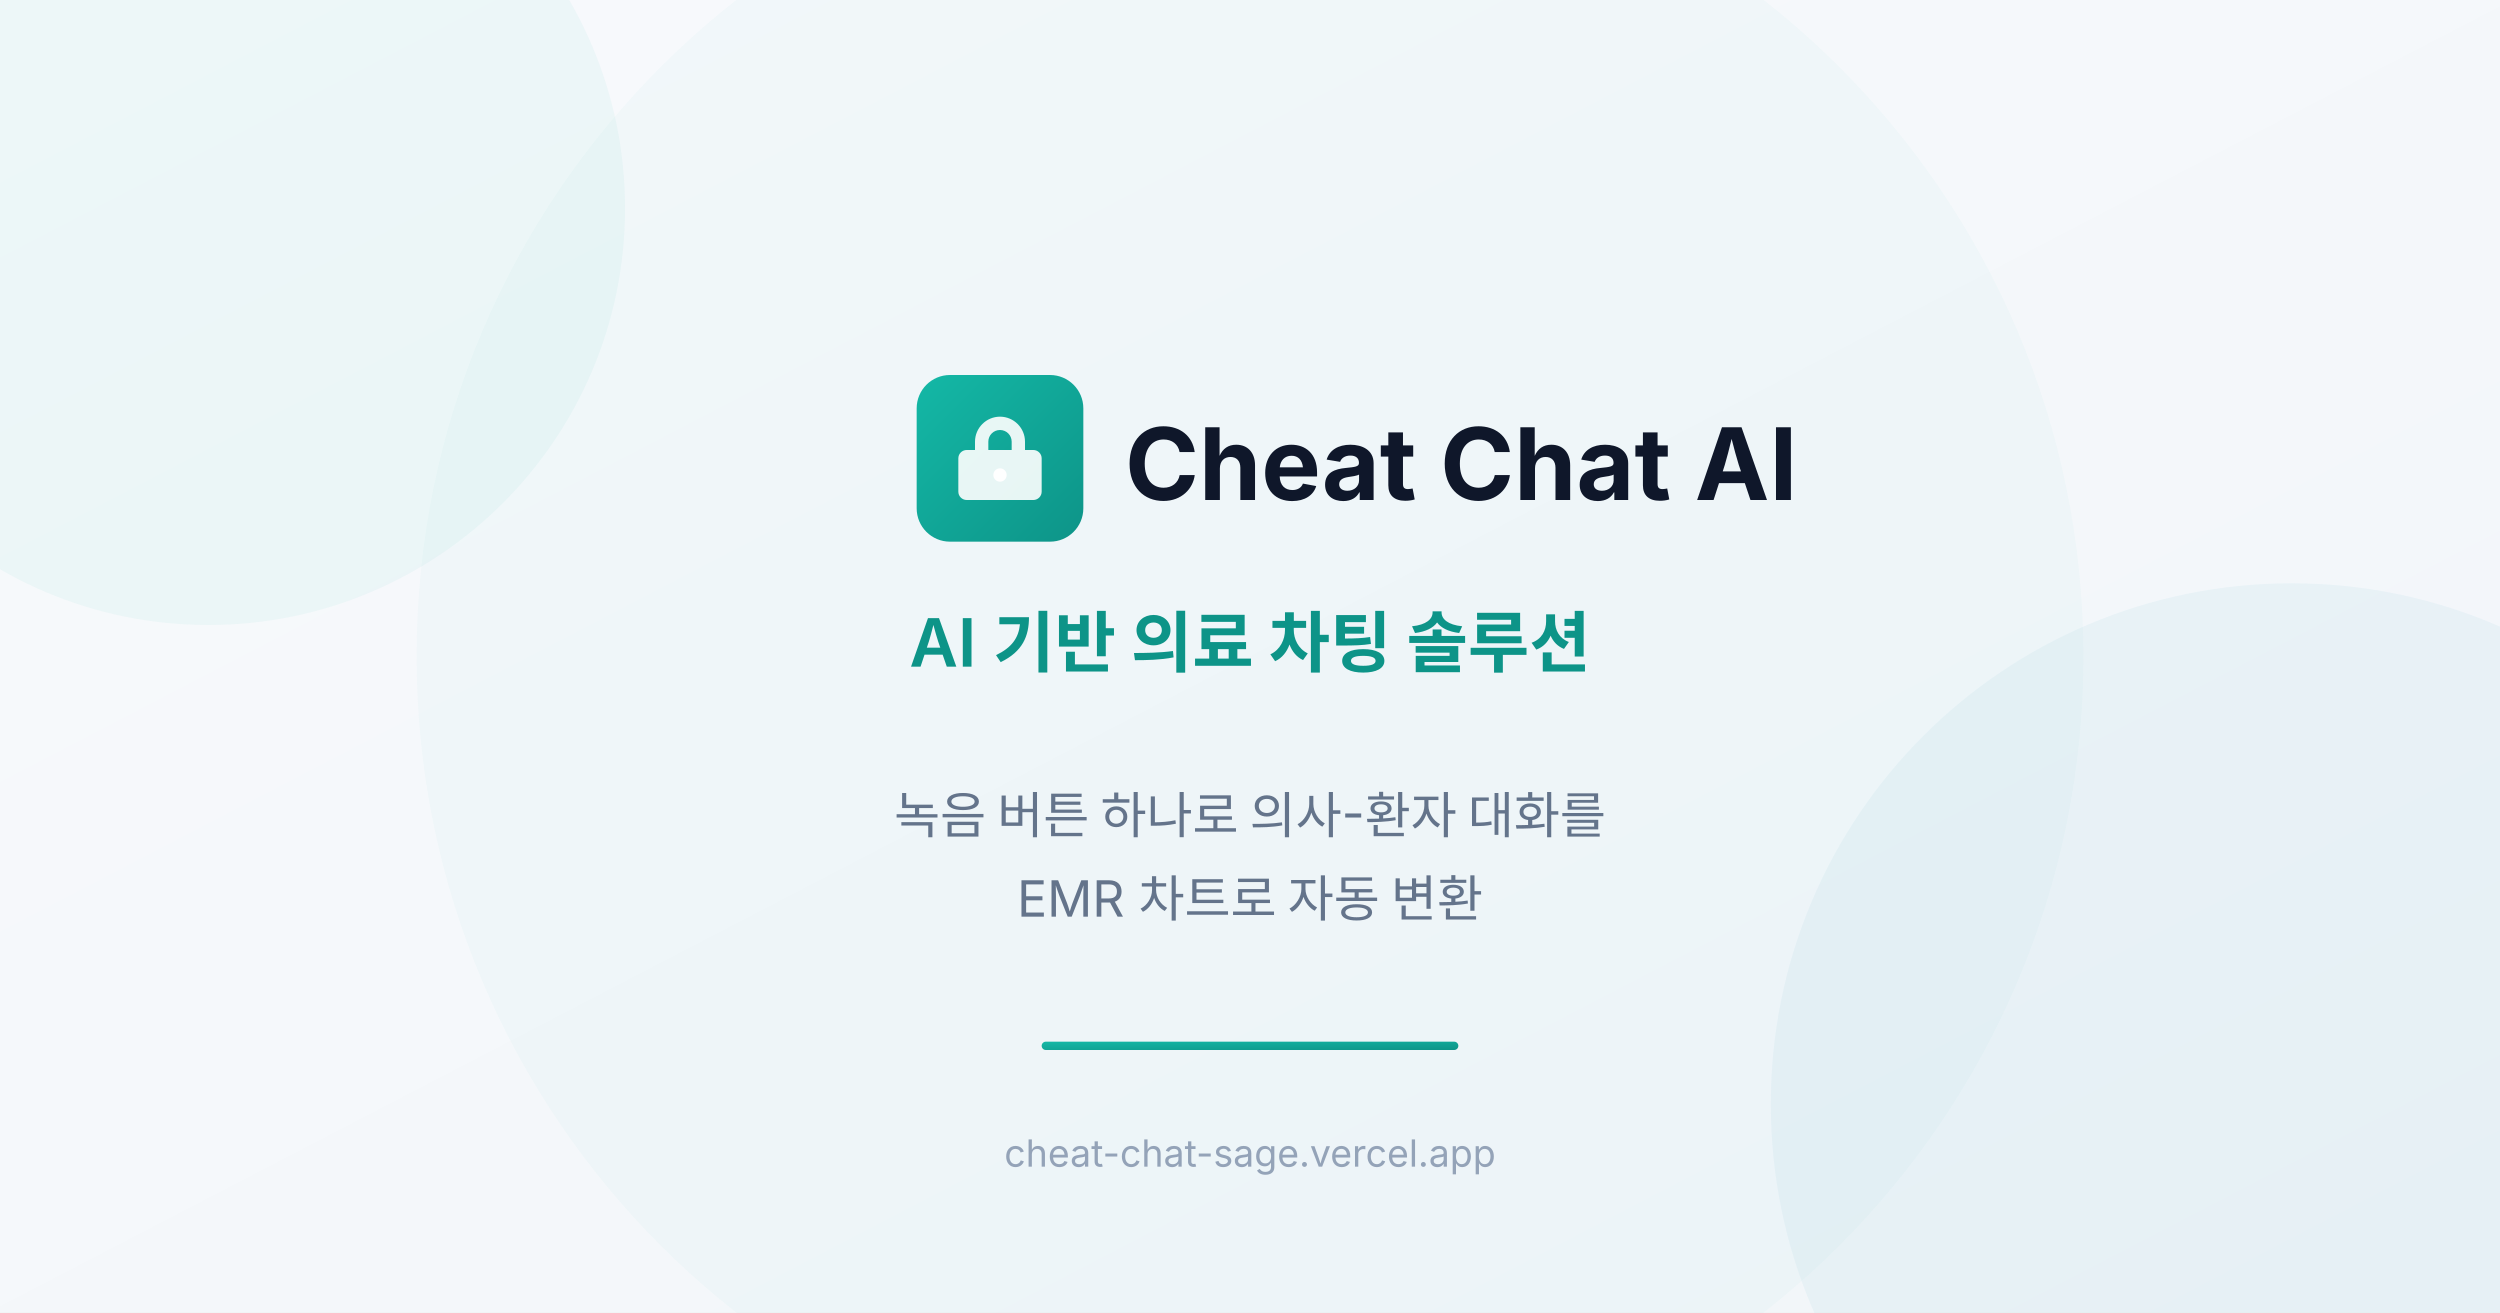
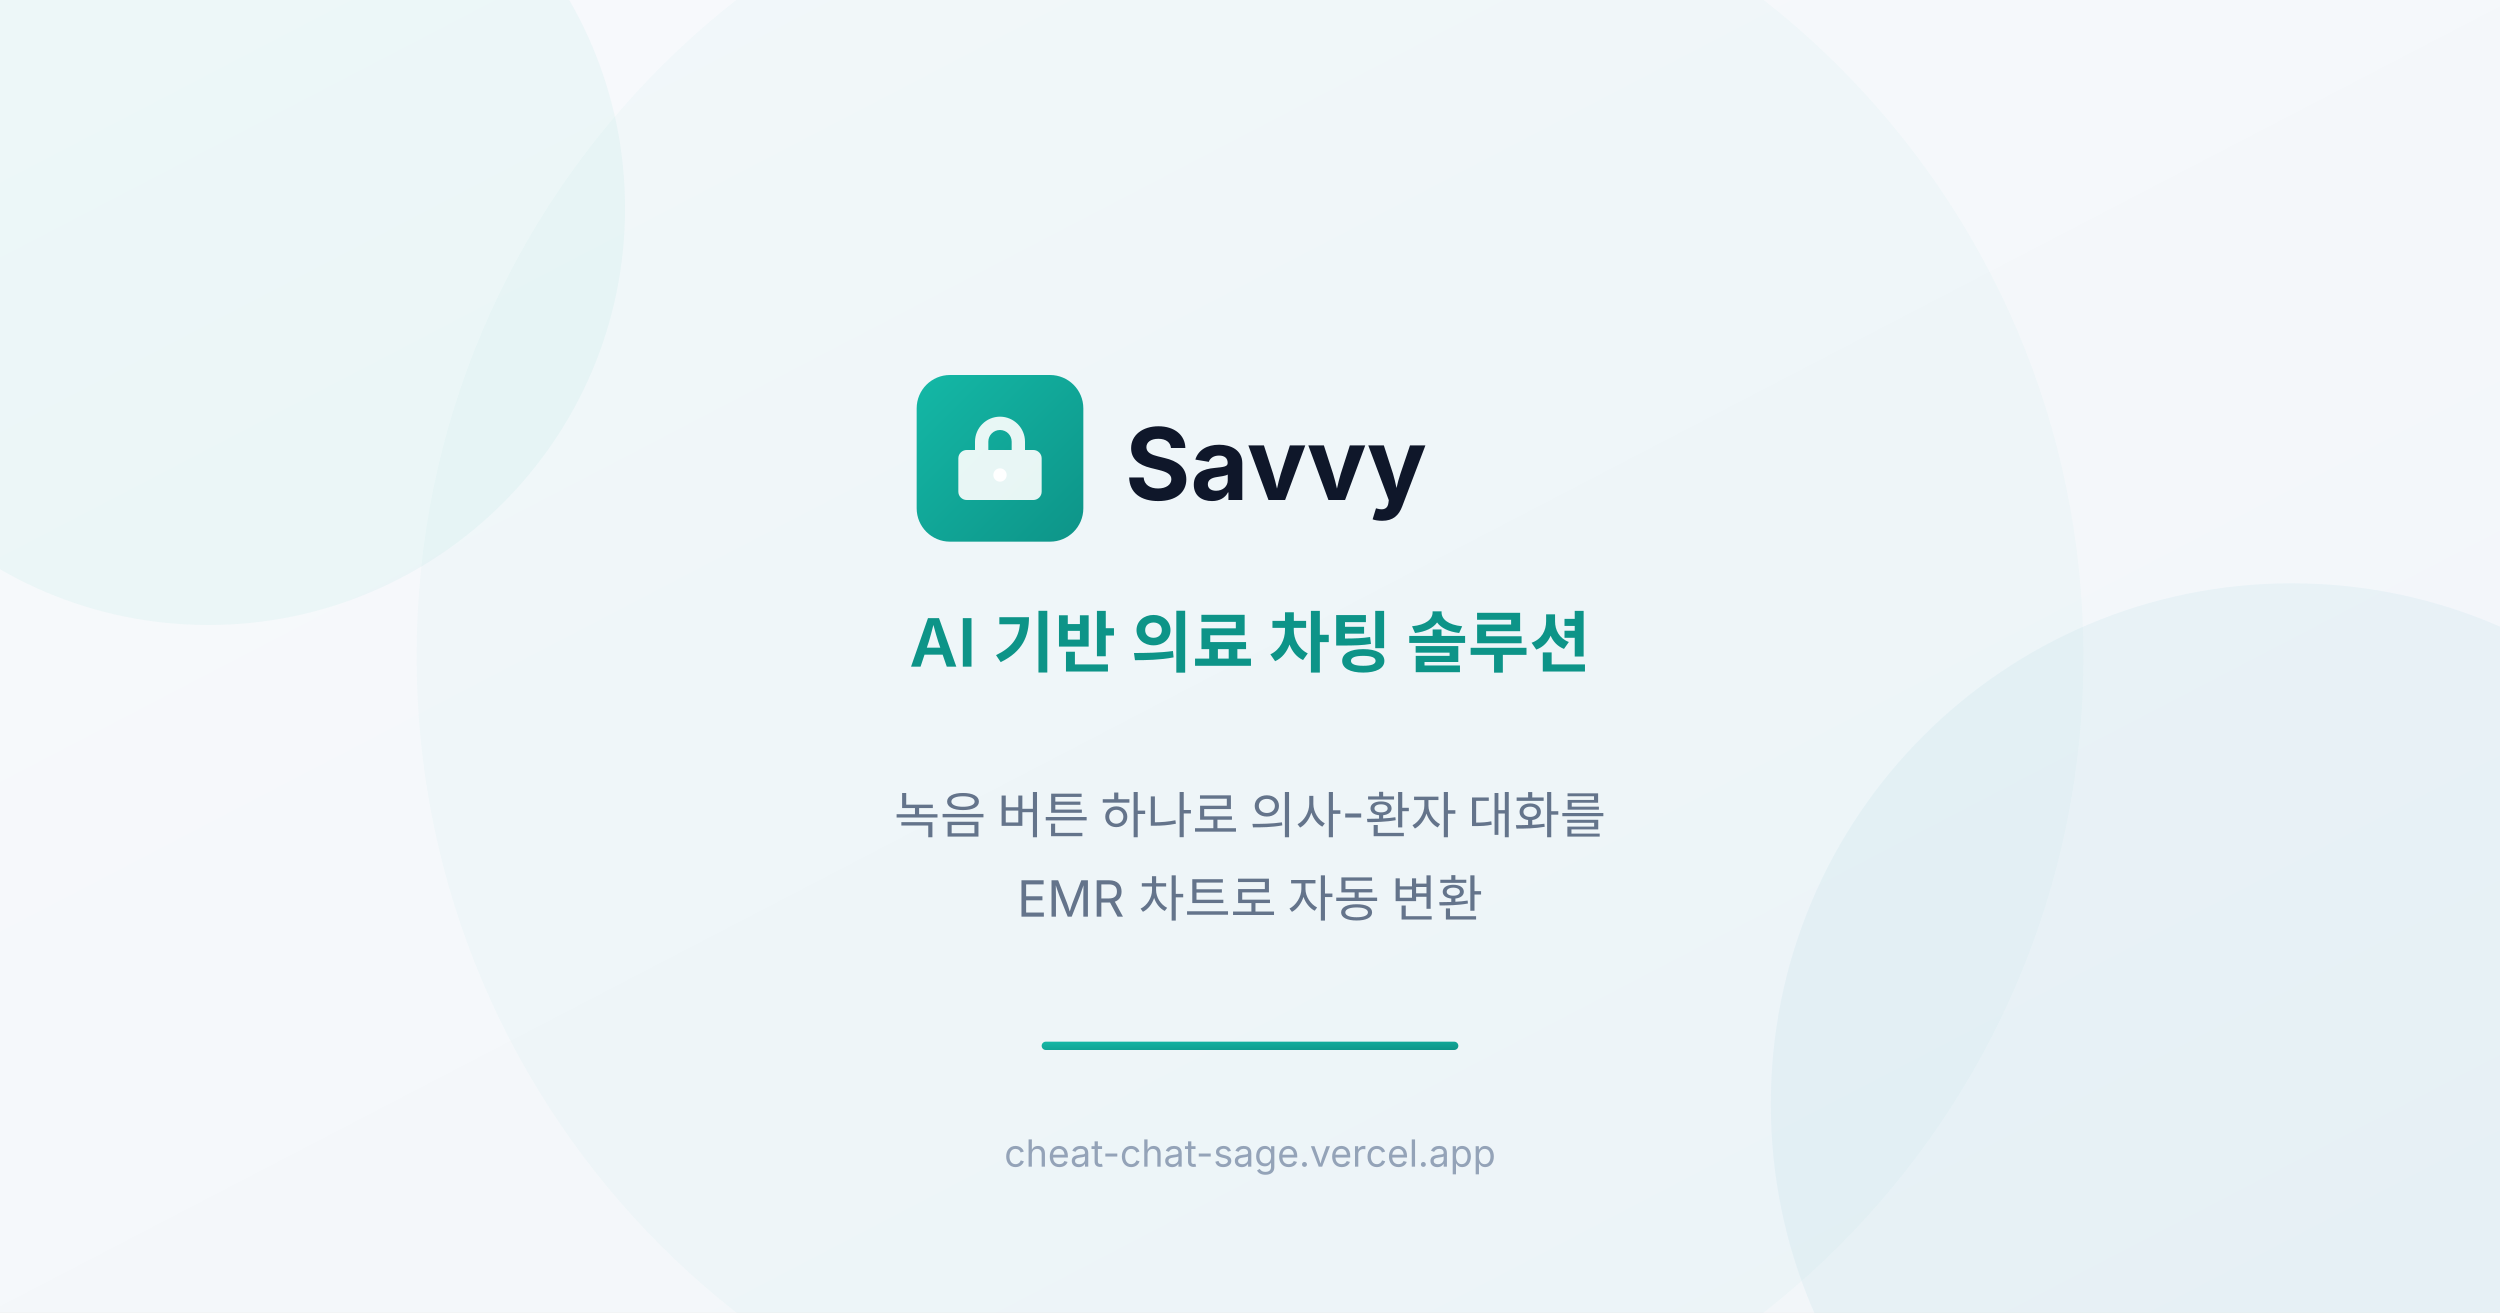
<svg xmlns="http://www.w3.org/2000/svg" width="1200" height="630" viewBox="0 0 1200 630">
  <defs>
    <linearGradient id="bg" x1="0%" y1="0%" x2="100%" y2="100%">
      <stop offset="0%" style="stop-color:#f8fafc" />
      <stop offset="100%" style="stop-color:#f1f5f9" />
    </linearGradient>
    <linearGradient id="teal" x1="0%" y1="0%" x2="100%" y2="100%">
      <stop offset="0%" style="stop-color:#14b8a6" />
      <stop offset="100%" style="stop-color:#0d9488" />
    </linearGradient>
  </defs>
  <rect width="1200" height="630" fill="url(#bg)" />
  <circle cx="100" cy="100" r="200" fill="#14b8a6" opacity="0.05" />
  <circle cx="1100" cy="530" r="250" fill="#0891b2" opacity="0.05" />
  <circle cx="600" cy="315" r="400" fill="#14b8a6" opacity="0.03" />
  <g transform="translate(440, 180)">
    <rect width="80" height="80" rx="16" fill="url(#teal)" />
    <path d="M40 20c-6.6 0-12 5.4-12 12v4h-4c-2.2 0-4 1.8-4 4v16c0 2.2 1.8 4 4 4h32c2.2 0 4-1.8 4-4V40c0-2.2-1.8-4-4-4h-4v-4c0-6.6-5.4-12-12-12zm0 6.4c3.1 0 5.6 2.5 5.6 5.6v4H34.4v-4c0-3.1 2.5-5.6 5.6-5.6z" fill="white" opacity="0.9" />
    <circle cx="40" cy="48" r="3.2" fill="white" />
  </g>
-   <text x="540" y="240" font-family="system-ui, -apple-system, sans-serif" font-size="48" font-weight="bold" fill="#0f172a">Cheat Chat AI</text>
+   <text x="540" y="240" font-family="system-ui, -apple-system, sans-serif" font-size="48" font-weight="bold" fill="#0f172a">Savvy</text>
  <text x="600" y="320" font-family="system-ui, -apple-system, sans-serif" font-size="32" fill="#0d9488" text-anchor="middle" font-weight="600">AI 기반 의료 차팅 솔루션</text>
  <text x="600" y="400" font-family="system-ui, -apple-system, sans-serif" font-size="24" fill="#64748b" text-anchor="middle">녹음 버튼 하나로 의사-환자 대화를</text>
  <text x="600" y="440" font-family="system-ui, -apple-system, sans-serif" font-size="24" fill="#64748b" text-anchor="middle">EMR 차트로 자동 변환</text>
  <rect x="500" y="500" width="200" height="4" rx="2" fill="url(#teal)" />
  <text x="600" y="560" font-family="system-ui, -apple-system, sans-serif" font-size="18" fill="#94a3b8" text-anchor="middle">cheat-chat-sage.vercel.app</text>
</svg>
